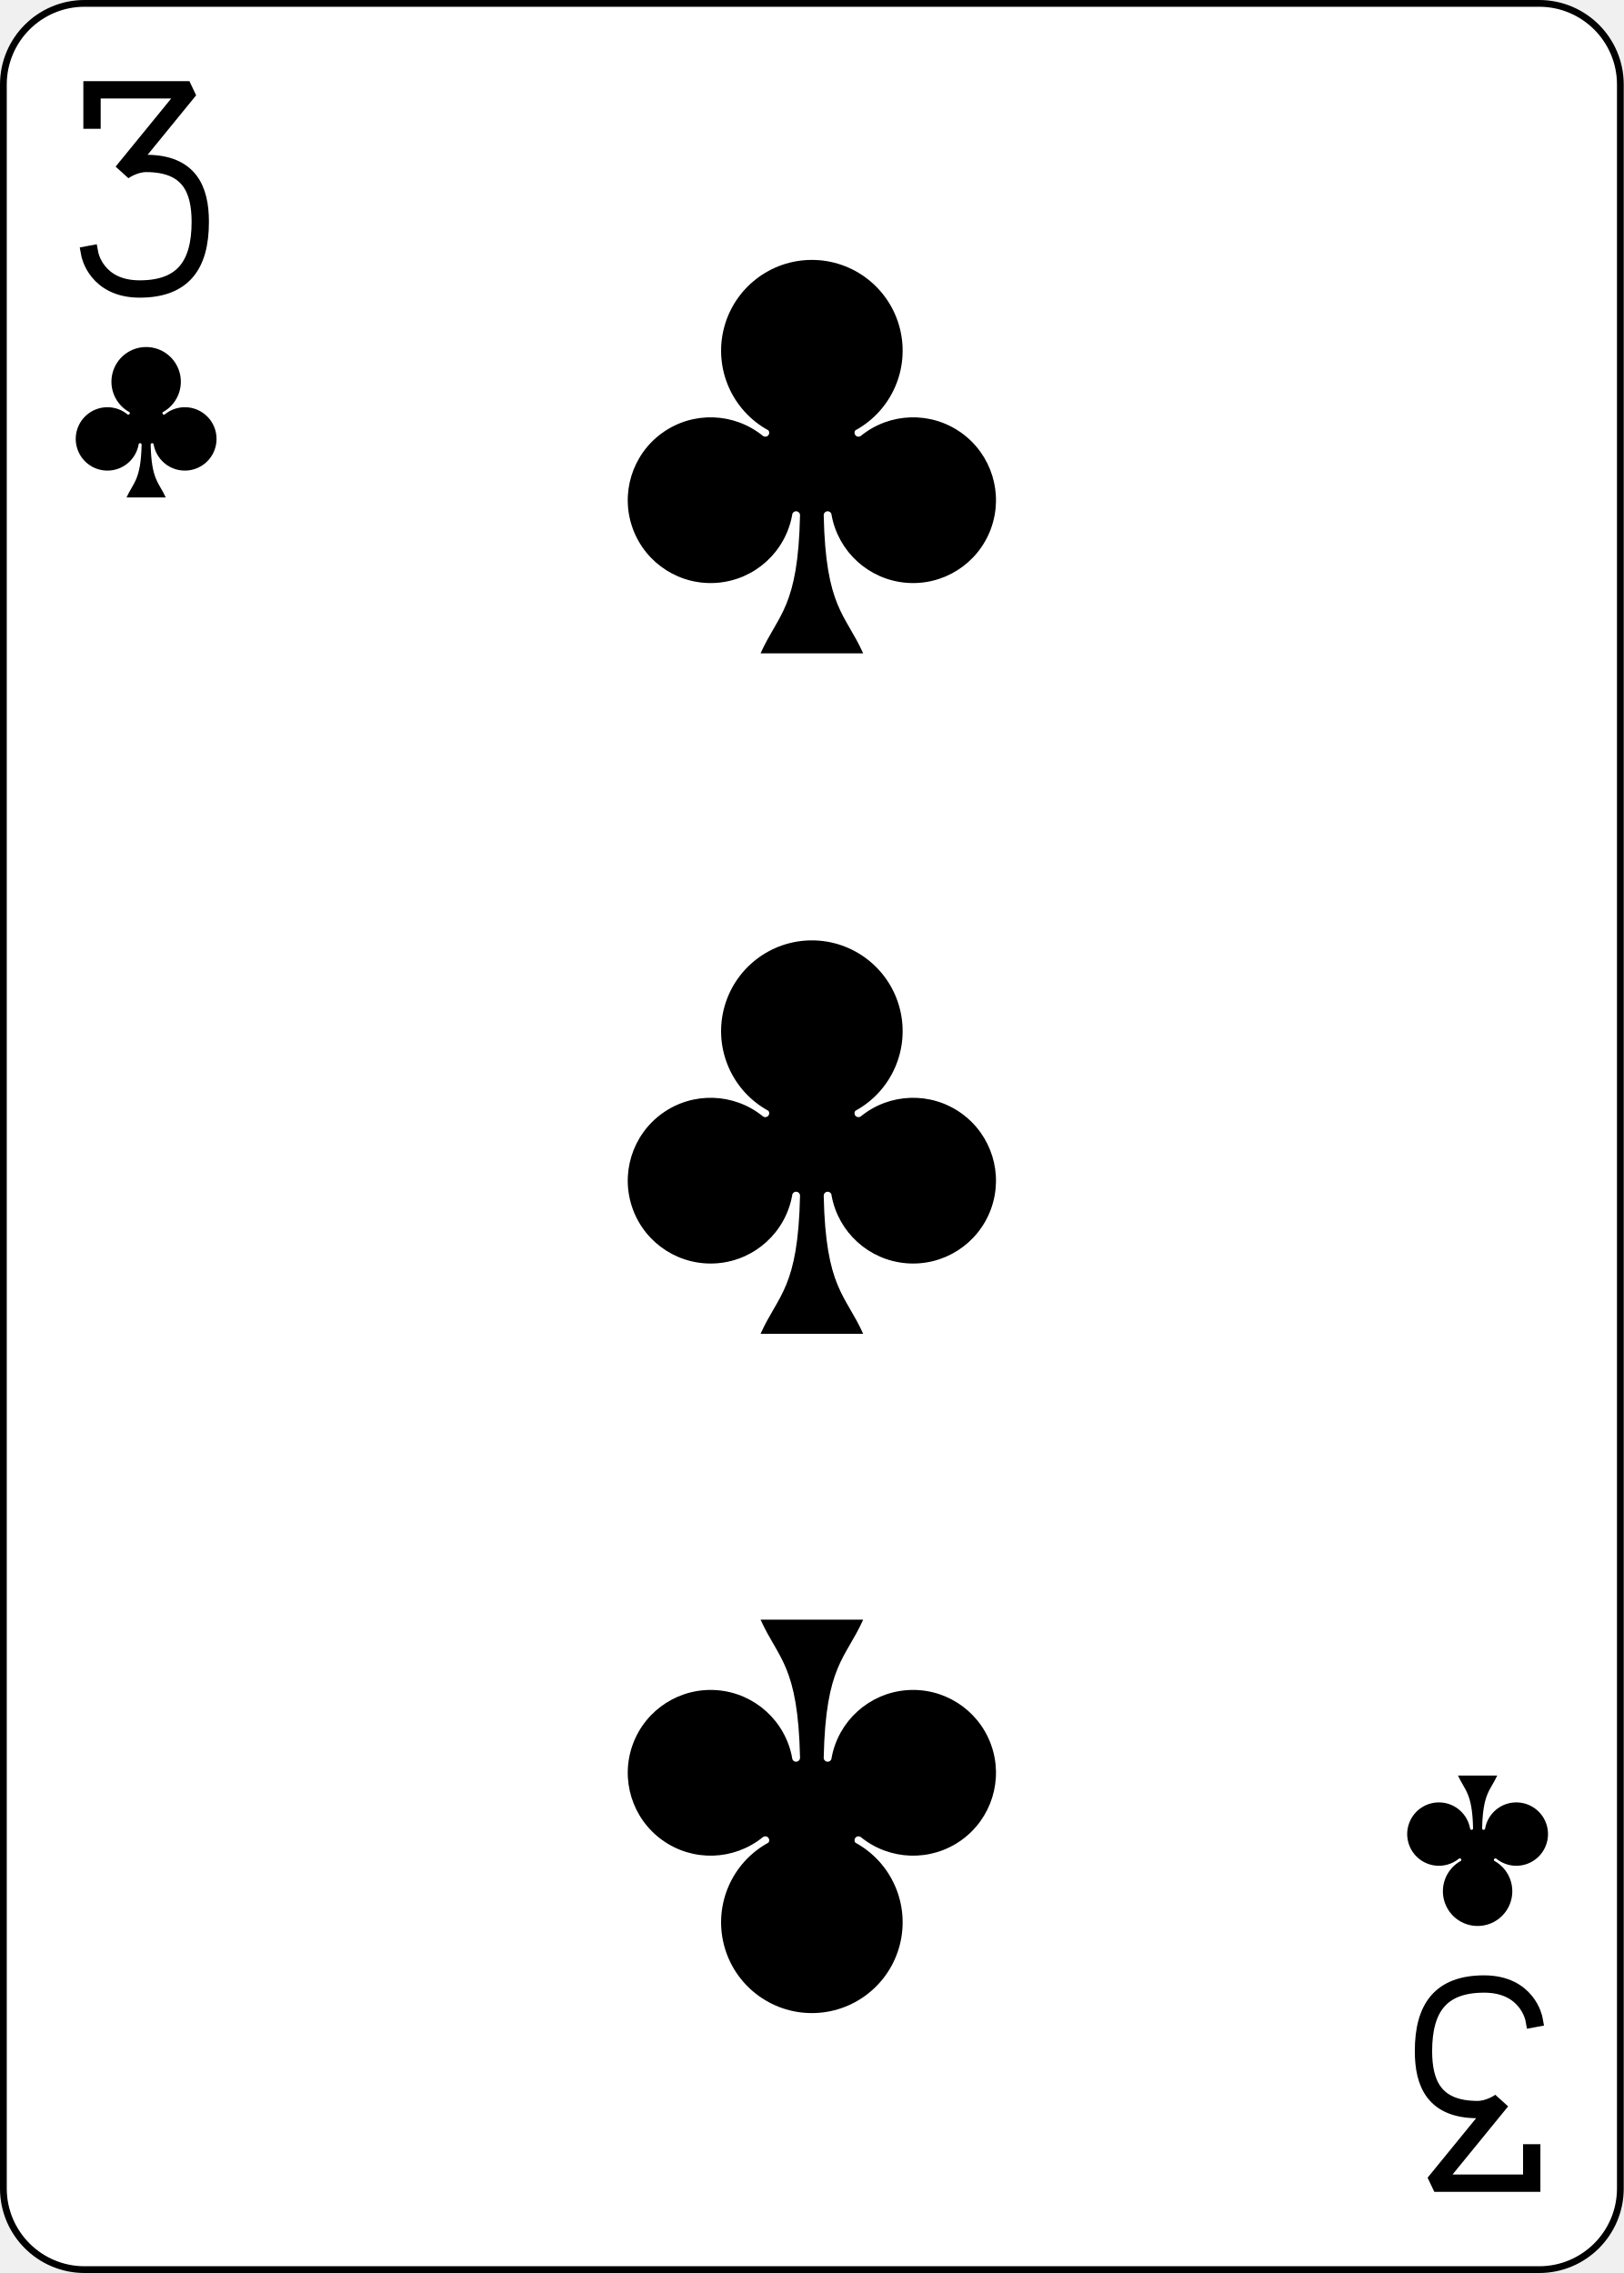
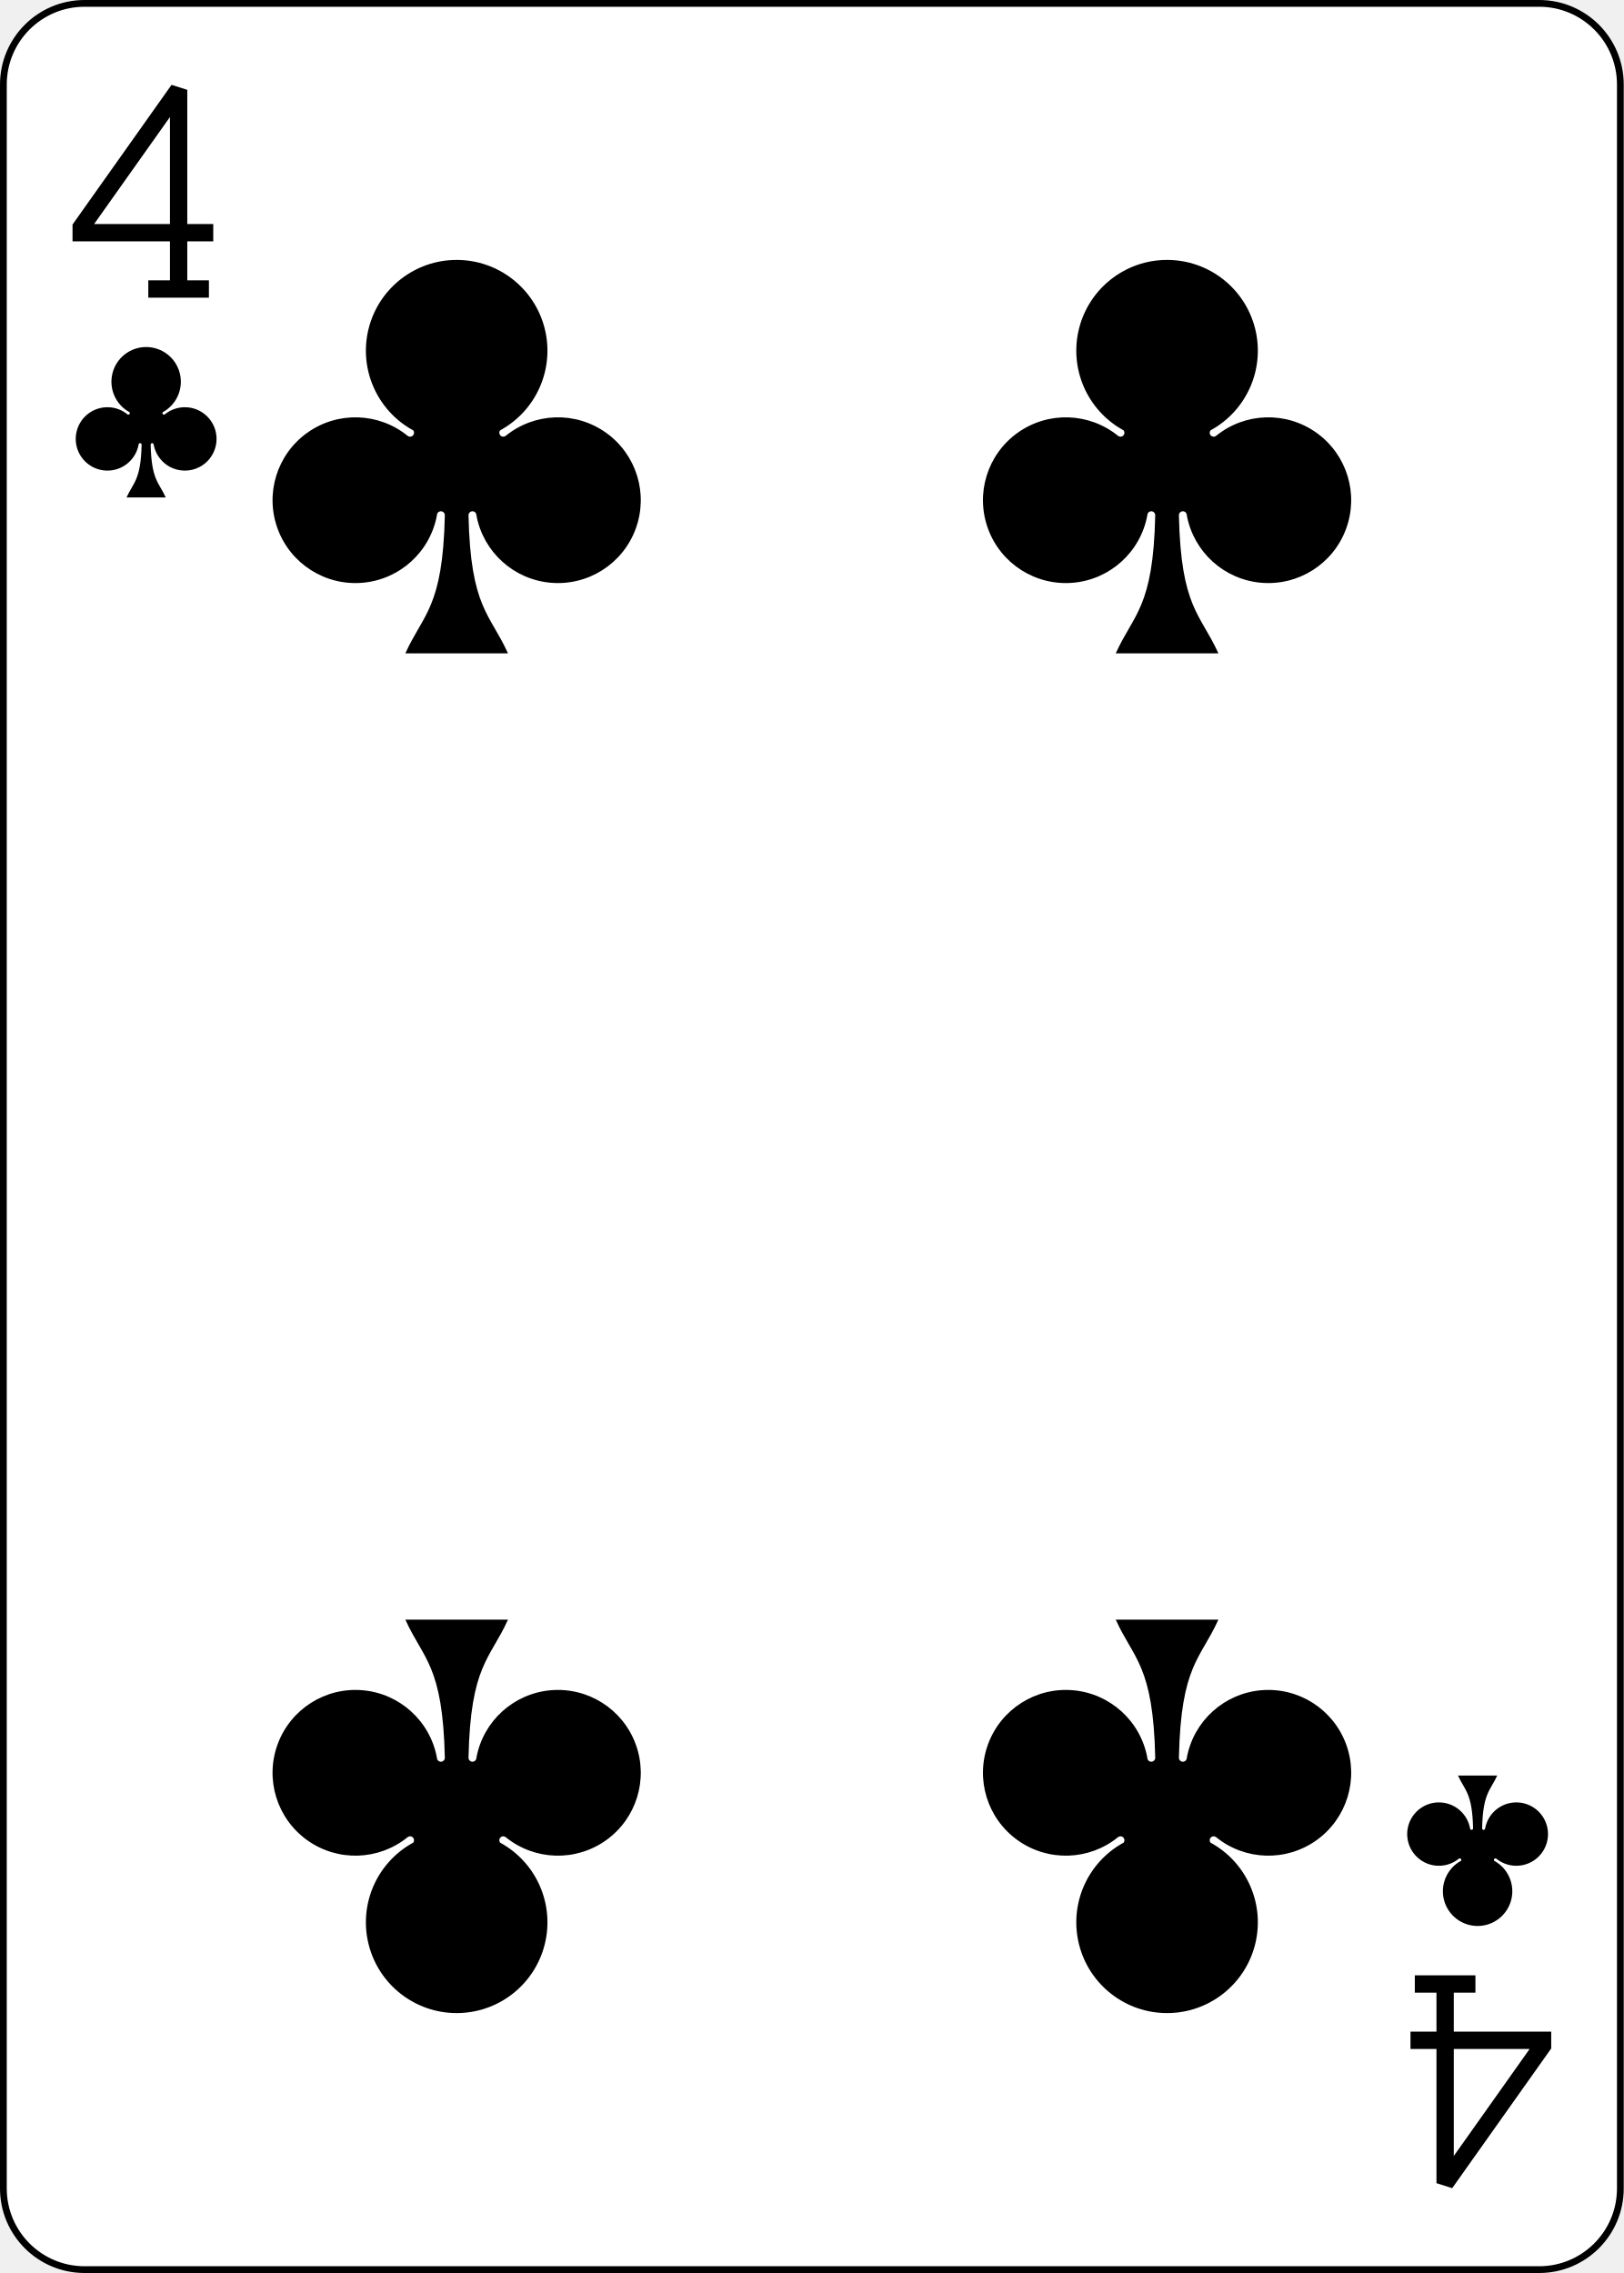
- <svg xmlns="http://www.w3.org/2000/svg" xmlns:xlink="http://www.w3.org/1999/xlink" class="card" face="3C" height="3.5in" preserveAspectRatio="none" viewBox="-120 -168 240 336" width="2.5in">
+ <svg xmlns="http://www.w3.org/2000/svg" xmlns:xlink="http://www.w3.org/1999/xlink" class="card" face="4C" height="3.5in" preserveAspectRatio="none" viewBox="-120 -168 240 336" width="2.5in">
  <defs>
-     <symbol id="SC3" viewBox="-600 -600 1200 1200" preserveAspectRatio="xMinYMid">
+     <symbol id="SC4" viewBox="-600 -600 1200 1200" preserveAspectRatio="xMinYMid">
      <path d="M30 150C35 385 85 400 130 500L-130 500C-85 400 -35 385 -30 150A10 10 0 0 0 -50 150A210 210 0 1 1 -124 -51A10 10 0 0 0 -110 -65A230 230 0 1 1 110 -65A10 10 0 0 0 124 -51A210 210 0 1 1 50 150A10 10 0 0 0 30 150Z" fill="black" />
    </symbol>
-     <symbol id="VC3" viewBox="-500 -500 1000 1000" preserveAspectRatio="xMinYMid">
-       <path d="M-250 -320L-250 -460L200 -460L-110 -80C-100 -90 -50 -120 0 -120C200 -120 250 0 250 150C250 350 170 460 -30 460C-230 460 -260 300 -260 300" stroke="black" stroke-width="80" stroke-linecap="square" stroke-miterlimit="1.5" fill="none" />
+     <symbol id="VC4" viewBox="-500 -500 1000 1000" preserveAspectRatio="xMinYMid">
+       <path d="M50 460L250 460M150 460L150 -460L-300 175L-300 200L270 200" stroke="black" stroke-width="80" stroke-linecap="square" stroke-miterlimit="1.5" fill="none" />
    </symbol>
  </defs>
  <rect width="239" height="335" x="-119.5" y="-167.5" rx="12" ry="12" fill="white" stroke="black" />
-   <use xlink:href="#VC3" height="32" width="32" x="-114.4" y="-156" />
-   <use xlink:href="#SC3" height="26.769" width="26.769" x="-111.784" y="-119" />
-   <use xlink:href="#SC3" height="70" width="70" x="-35" y="-135.588" />
-   <use xlink:href="#SC3" height="70" width="70" x="-35" y="-35" />
+   <use xlink:href="#VC4" height="32" width="32" x="-114.4" y="-156" />
+   <use xlink:href="#SC4" height="26.769" width="26.769" x="-111.784" y="-119" />
+   <use xlink:href="#SC4" height="70" width="70" x="-87.501" y="-135.588" />
+   <use xlink:href="#SC4" height="70" width="70" x="17.501" y="-135.588" />
  <g transform="rotate(180)">
-     <use xlink:href="#VC3" height="32" width="32" x="-114.4" y="-156" />
-     <use xlink:href="#SC3" height="26.769" width="26.769" x="-111.784" y="-119" />
-     <use xlink:href="#SC3" height="70" width="70" x="-35" y="-135.588" />
+     <use xlink:href="#VC4" height="32" width="32" x="-114.4" y="-156" />
+     <use xlink:href="#SC4" height="26.769" width="26.769" x="-111.784" y="-119" />
+     <use xlink:href="#SC4" height="70" width="70" x="-87.501" y="-135.588" />
+     <use xlink:href="#SC4" height="70" width="70" x="17.501" y="-135.588" />
  </g>
</svg>
